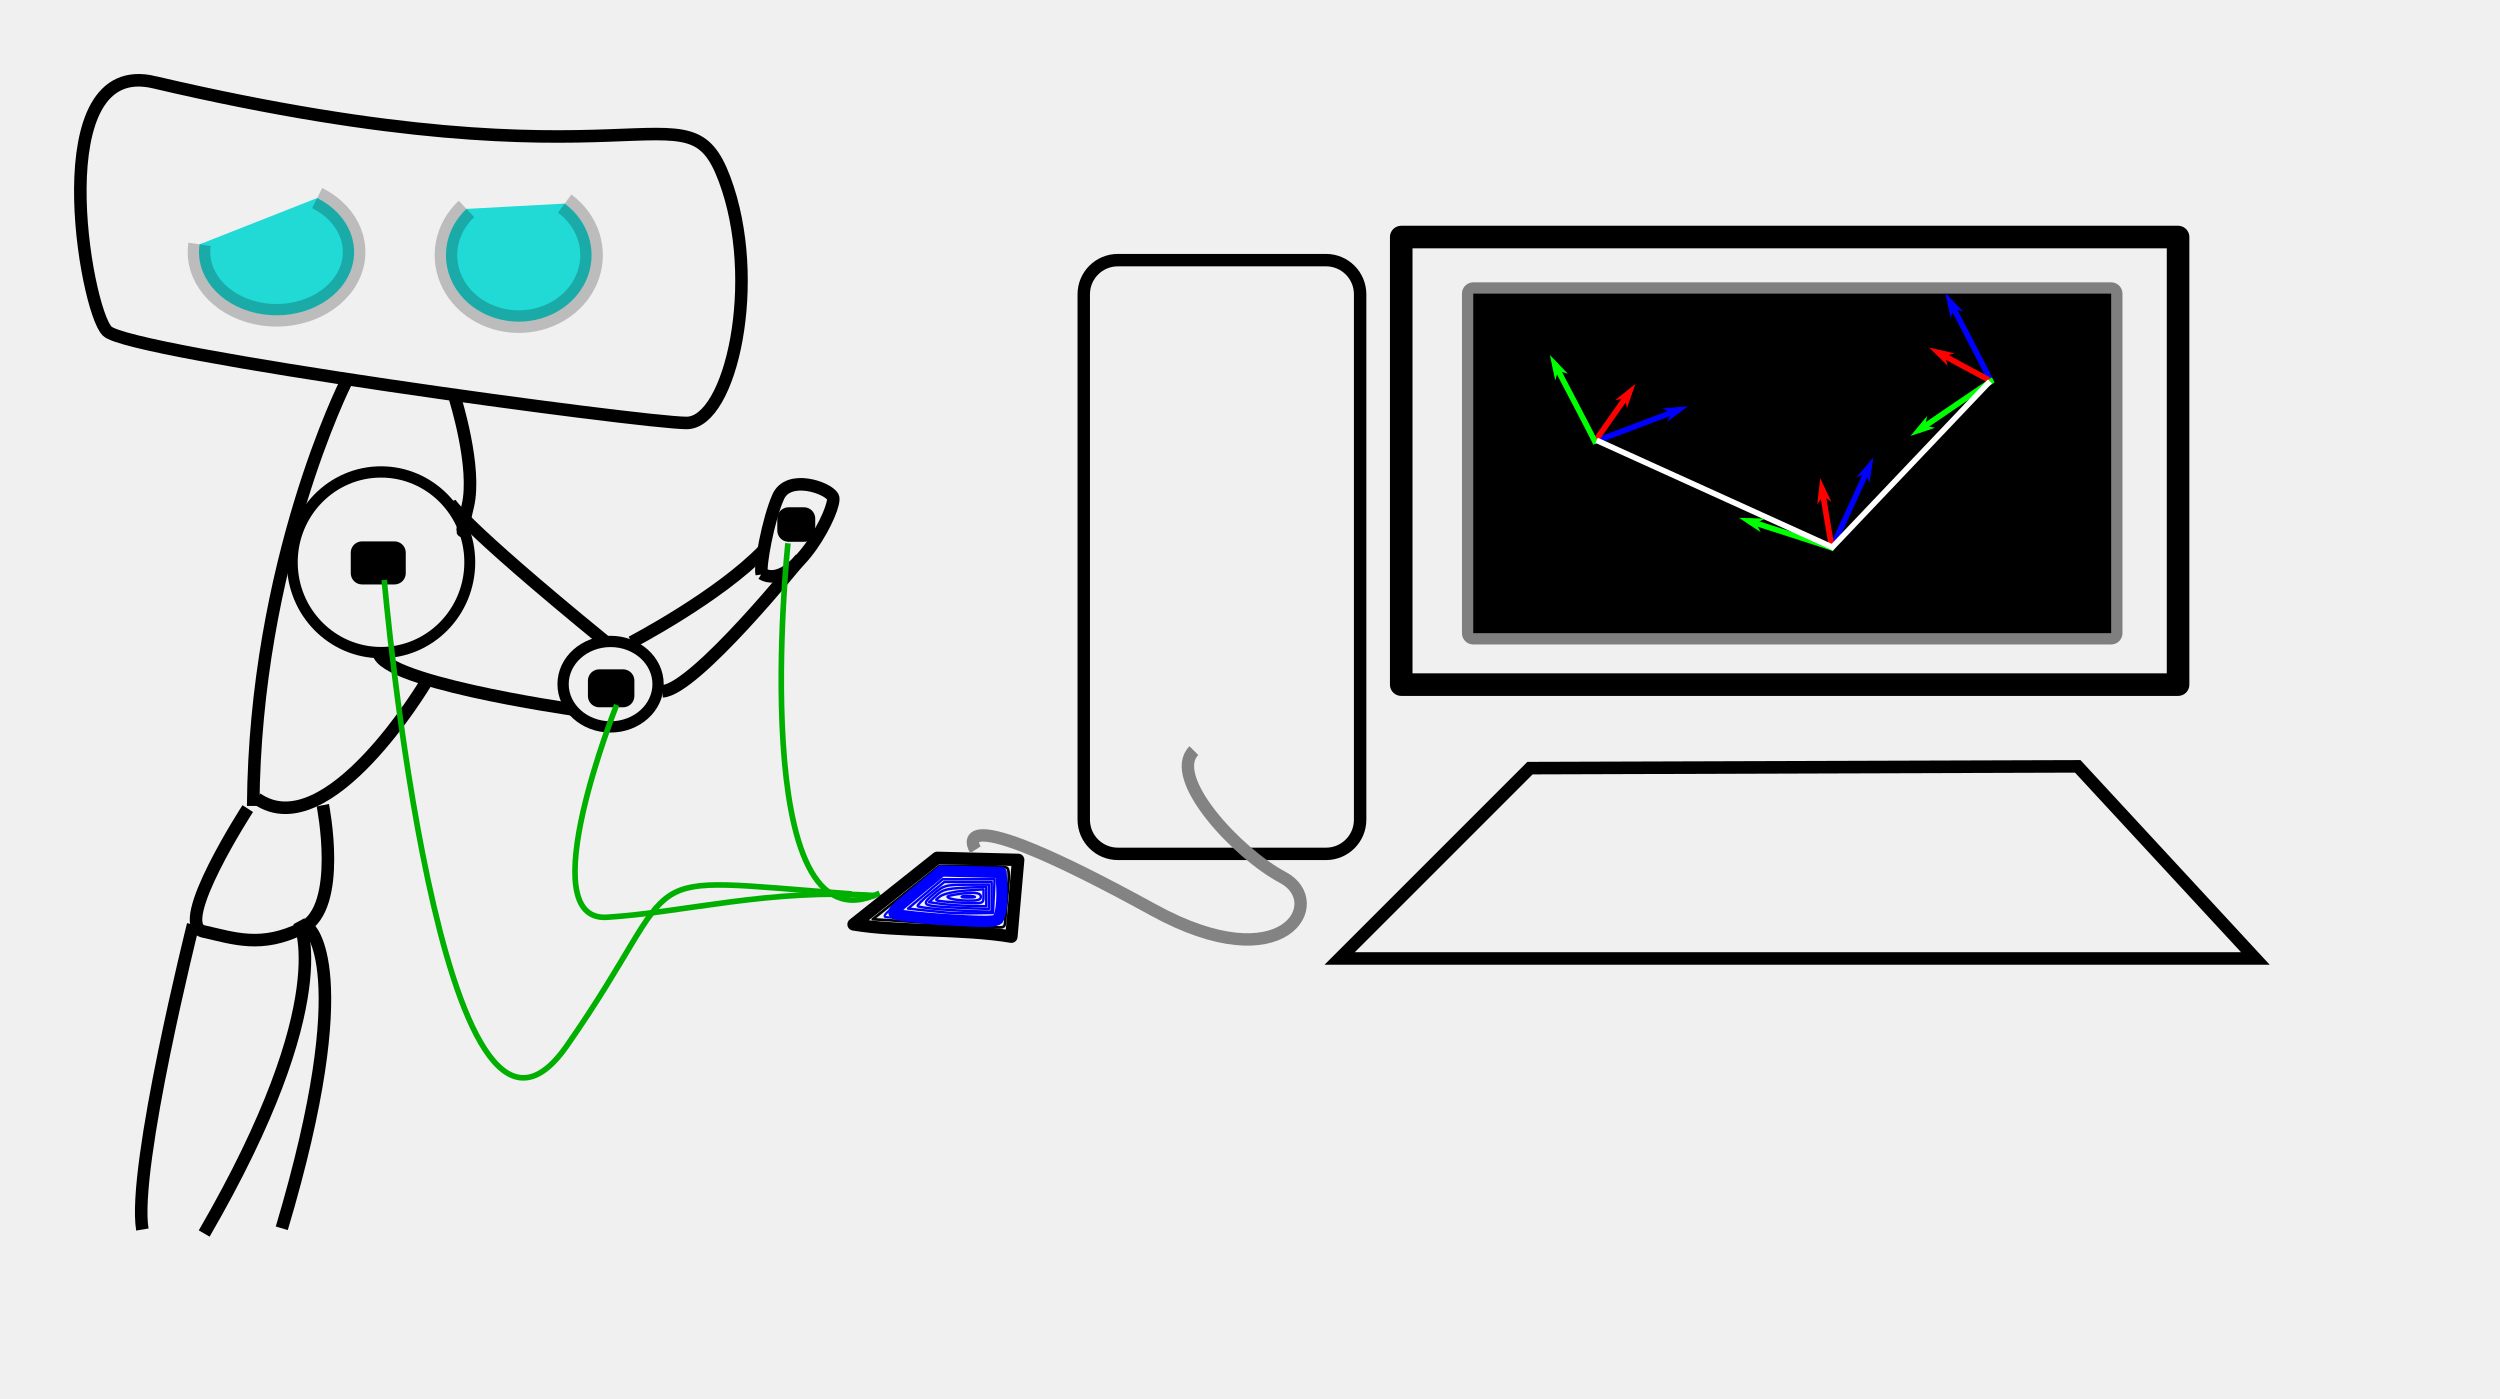
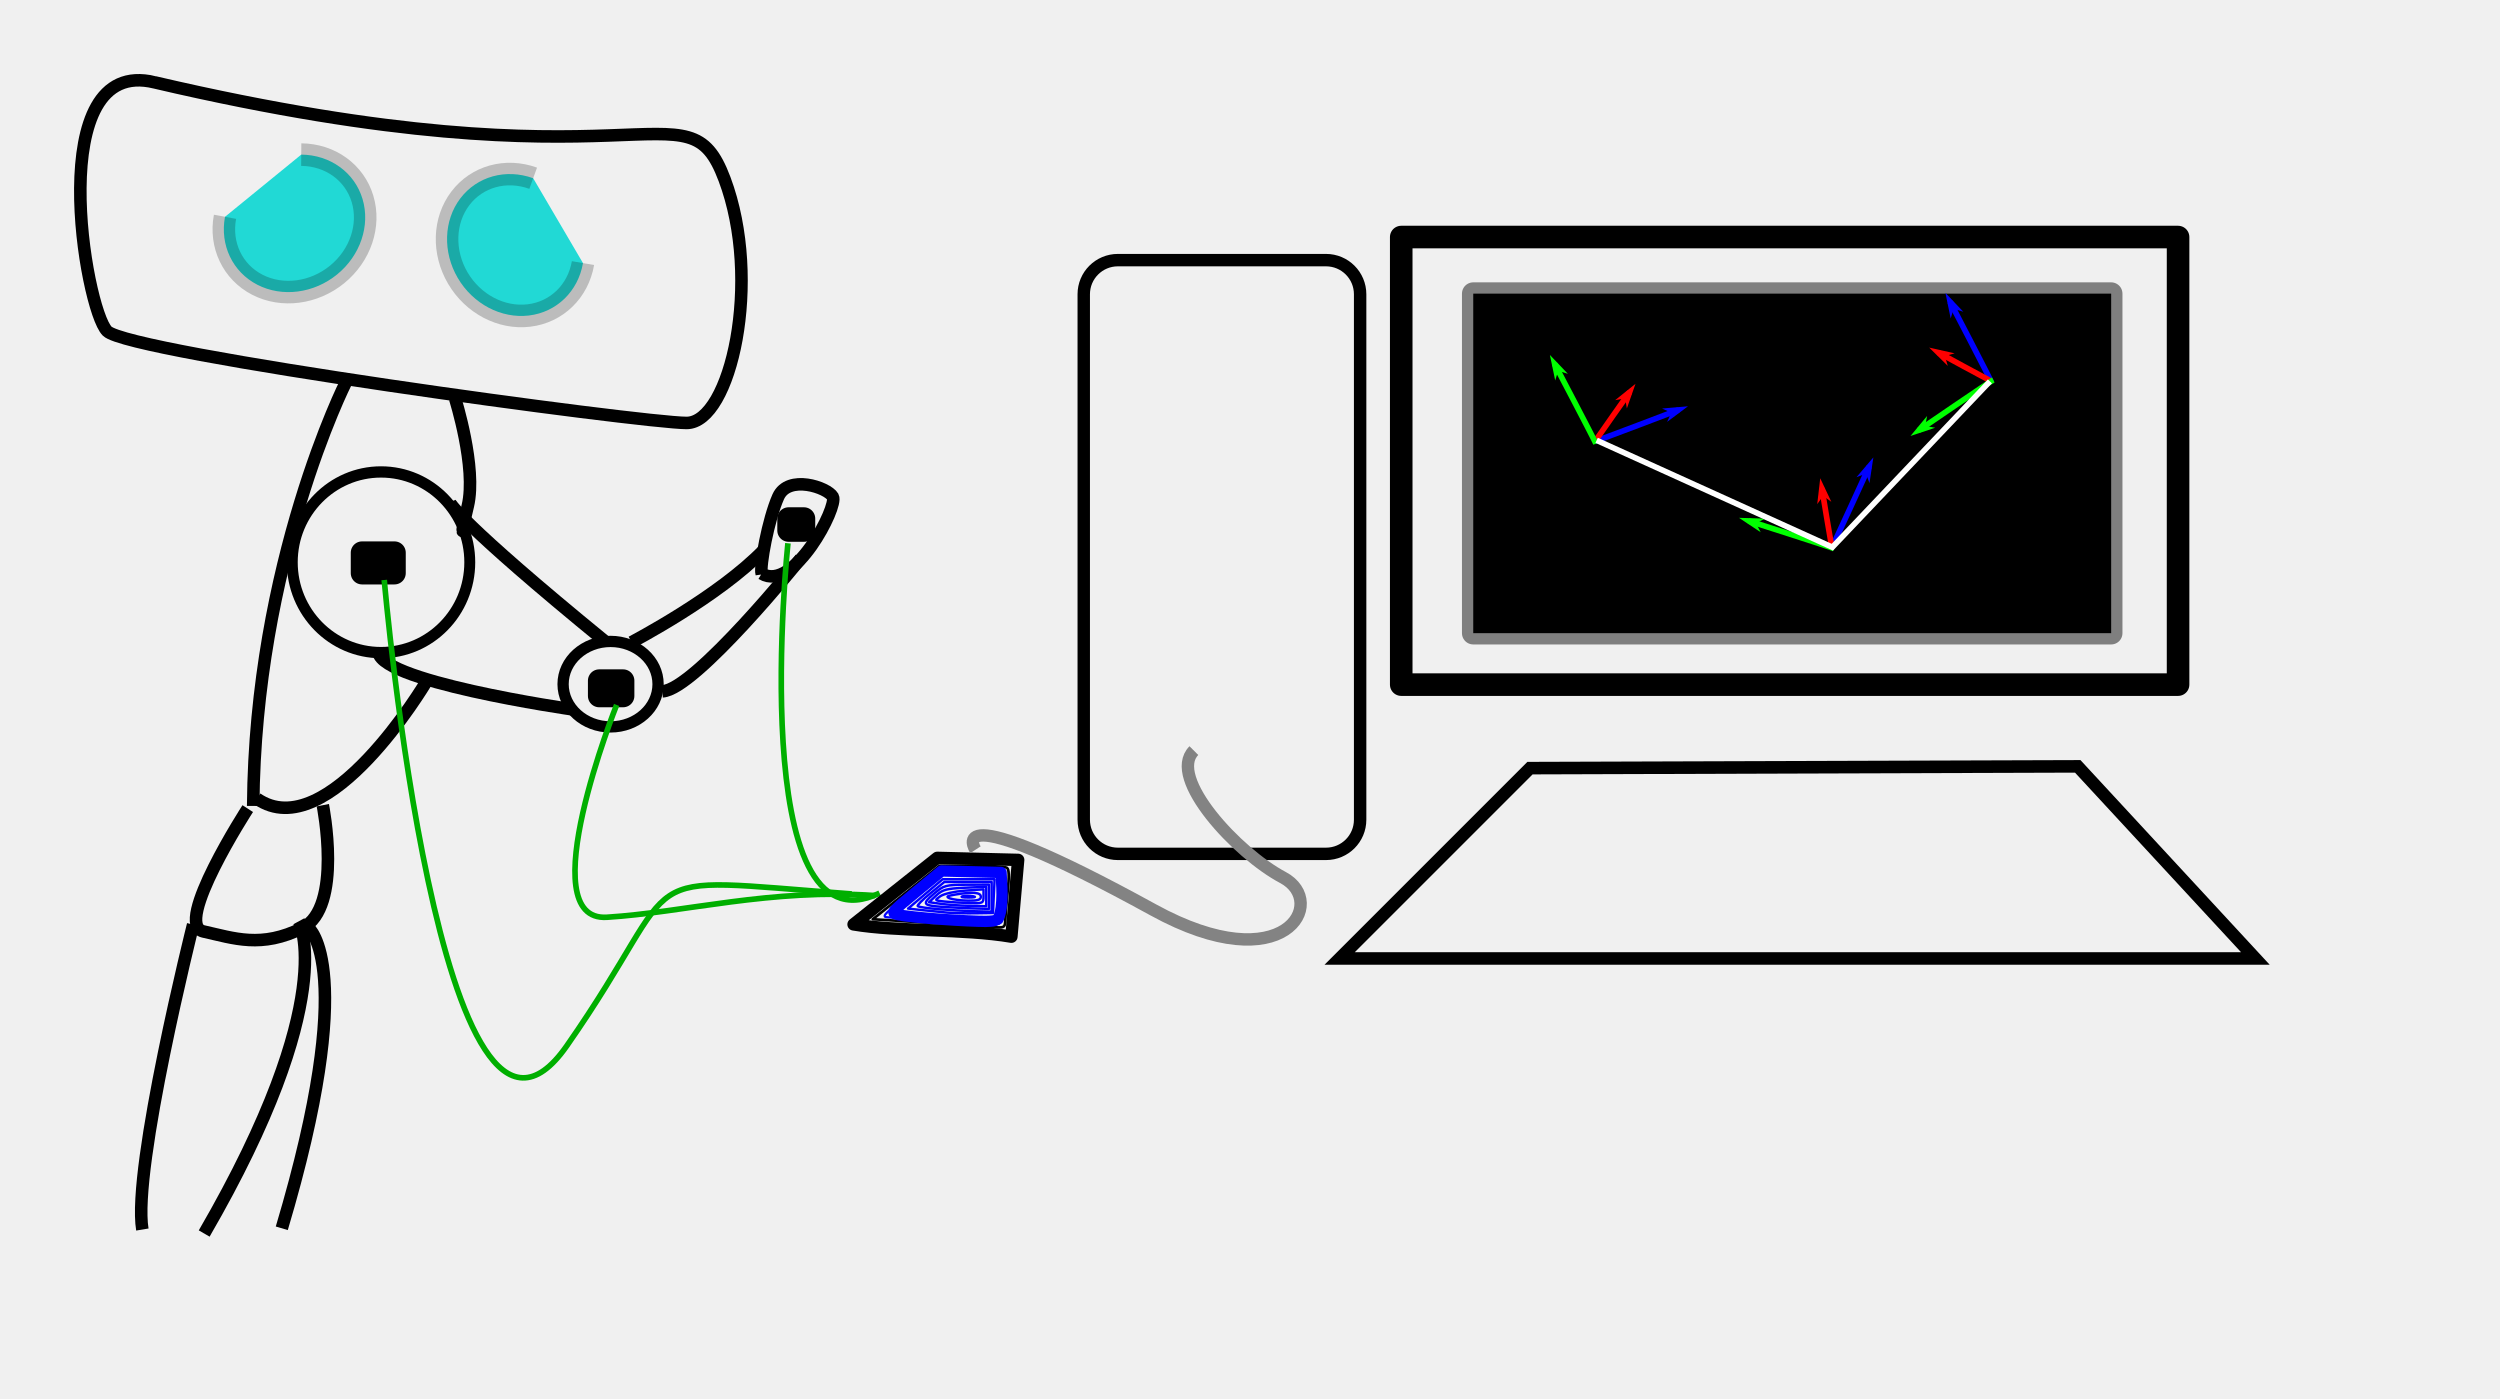
<svg xmlns="http://www.w3.org/2000/svg" version="1.1" id="svg2" height="17.702cm" width="31.655cm">
  <defs id="defs4">
    <marker style="overflow:visible" id="Arrow1Send" refX="0" refY="0" orient="auto">
      <path transform="matrix(-0.2,0,0,-0.2,-1.2,0)" style="fill-rule:evenodd;stroke:#000000;stroke-width:1pt" d="M 0,0 5,-5 -12.5,0 5,5 0,0 Z" id="path4021" />
    </marker>
    <marker orient="auto" refY="0" refX="0" id="DiamondSstart" style="overflow:visible">
      <path id="path4100" d="M 0,-7.071 -7.071,0 0,7.071 7.071,0 0,-7.071 Z" style="fill-rule:evenodd;stroke:#000000;stroke-width:1pt" transform="matrix(0.2,0,0,0.2,1.2,0)" />
    </marker>
    <marker orient="auto" refY="0" refX="0" id="DiamondMstart" style="overflow:visible">
      <path id="path4097" d="M 0,-7.071 -7.071,0 0,7.071 7.071,0 0,-7.071 Z" style="fill-rule:evenodd;stroke:#000000;stroke-width:1pt" transform="matrix(0.4,0,0,0.4,2.6,0)" />
    </marker>
    <marker orient="auto" refY="0" refX="0" id="SquareM" style="overflow:visible">
      <path id="path4079" d="M -5,-5 -5,5 5,5 5,-5 -5,-5 Z" style="fill-rule:evenodd;stroke:#000000;stroke-width:1pt" transform="scale(0.4,0.4)" />
    </marker>
    <marker style="overflow:visible" id="Arrow1Send2" refX="0" refY="0" orient="auto">
      <path transform="matrix(-0.2,0,0,-0.2,-1.2,0)" style="fill:#00ff00;fill-rule:evenodd;stroke:#00ff00;stroke-width:1pt" d="M 0,0 5,-5 -12.5,0 5,5 0,0 Z" id="path6038" />
    </marker>
    <marker style="overflow:visible" id="Arrow1SendP" refX="0" refY="0" orient="auto">
      <path transform="matrix(-0.2,0,0,-0.2,-1.2,0)" style="fill:#0000ff;fill-rule:evenodd;stroke:#0000ff;stroke-width:1pt" d="M 0,0 5,-5 -12.5,0 5,5 0,0 Z" id="path6041" />
    </marker>
    <marker style="overflow:visible" id="Arrow1SendM" refX="0" refY="0" orient="auto">
      <path transform="matrix(-0.2,0,0,-0.2,-1.2,0)" style="fill:#ff0000;fill-rule:evenodd;stroke:#ff0000;stroke-width:1pt" d="M 0,0 5,-5 -12.5,0 5,5 0,0 Z" id="path6044" />
    </marker>
    <marker style="overflow:visible" id="Arrow1Send2-9" refX="0" refY="0" orient="auto">
      <path transform="matrix(-0.2,0,0,-0.2,-1.2,0)" style="fill:#00ff00;fill-rule:evenodd;stroke:#00ff00;stroke-width:1pt" d="M 0,0 5,-5 -12.5,0 5,5 0,0 Z" id="path6038-0" />
    </marker>
    <marker style="overflow:visible" id="Arrow1SendM-5" refX="0" refY="0" orient="auto">
      <path transform="matrix(-0.2,0,0,-0.2,-1.2,0)" style="fill:#ff0000;fill-rule:evenodd;stroke:#ff0000;stroke-width:1pt" d="M 0,0 5,-5 -12.5,0 5,5 0,0 Z" id="path6044-5" />
    </marker>
    <marker style="overflow:visible" id="Arrow1SendP-0" refX="0" refY="0" orient="auto">
      <path transform="matrix(-0.2,0,0,-0.2,-1.2,0)" style="fill:#0000ff;fill-rule:evenodd;stroke:#0000ff;stroke-width:1pt" d="M 0,0 5,-5 -12.5,0 5,5 0,0 Z" id="path6041-2" />
    </marker>
    <marker style="overflow:visible" id="Arrow1Send2-8" refX="0" refY="0" orient="auto">
      <path transform="matrix(-0.2,0,0,-0.2,-1.2,0)" style="fill:#00ff00;fill-rule:evenodd;stroke:#00ff00;stroke-width:1pt" d="M 0,0 5,-5 -12.5,0 5,5 0,0 Z" id="path6038-5" />
    </marker>
    <marker style="overflow:visible" id="Arrow1SendM-6" refX="0" refY="0" orient="auto">
      <path transform="matrix(-0.2,0,0,-0.2,-1.2,0)" style="fill:#ff0000;fill-rule:evenodd;stroke:#ff0000;stroke-width:1pt" d="M 0,0 5,-5 -12.5,0 5,5 0,0 Z" id="path6044-2" />
    </marker>
    <marker style="overflow:visible" id="Arrow1SendP-3" refX="0" refY="0" orient="auto">
      <path transform="matrix(-0.2,0,0,-0.2,-1.2,0)" style="fill:#0000ff;fill-rule:evenodd;stroke:#0000ff;stroke-width:1pt" d="M 0,0 5,-5 -12.5,0 5,5 0,0 Z" id="path6041-29" />
    </marker>
  </defs>
  <g id="layer1" transform="translate(469.6545,-693.2559)">
    <g transform="matrix(6,0,0,6,-455.7997,-5034.405)" id="g4226">
      <path id="path2987" d="m 10.025,961.179 c 38.891,9.091 42.426,-0.36 45.457,7.721 3.03,8.081 0.505,19.445 -3.03,19.445 -3.536,0 -44.447,-5.556 -46.214,-7.324 -1.768,-1.768 -5.201,-22.03 3.788,-19.843 z" style="fill:none;stroke:#000000;stroke-width:1px;stroke-linecap:butt;stroke-linejoin:miter;stroke-opacity:1" />
-       <path transform="translate(-15.48094,926.8343)" d="m 38.468,43.571 a 6.187,5.051 0 0 1 2.442,6.306 6.187,5.051 0 0 1 -7.297,2.873 6.187,5.051 0 0 1 -4.525,-5.485" id="path2991" style="fill:#21d9d5;fill-opacity:1;stroke:#000000;stroke-width:1.8;stroke-linejoin:round;stroke-miterlimit:4;stroke-dasharray:none;stroke-dashoffset:0;stroke-opacity:0.217" />
-       <path transform="translate(-23.05709,922.7937)" d="m 65.788,48.053 a 5.808,5.303 0 0 1 1.865,5.741 5.808,5.303 0 0 1 -5.184,3.668 5.808,5.303 0 0 1 -5.623,-3.081 5.808,5.303 0 0 1 1.107,-5.902" id="path2993" style="fill:#21d9d5;fill-opacity:1;stroke:#000000;stroke-width:1.8;stroke-linejoin:round;stroke-miterlimit:4;stroke-dasharray:none;stroke-dashoffset:0;stroke-opacity:0.217" />
+       <path d="m 21.718,966.942 a 5.303,5.808 53.904 0 1 4.889,3.54 5.303,5.808 53.904 0 1 -2.028,6.018 5.303,5.808 53.904 0 1 -6.359,0.823 5.303,5.808 53.904 0 1 -2.583,-5.421" id="path2993" style="fill:#21d9d5;fill-opacity:1;stroke:#000000;stroke-width:1.8;stroke-linejoin:round;stroke-miterlimit:4;stroke-dasharray:none;stroke-dashoffset:0;stroke-opacity:0.217" />
      <ellipse ry="7.324" rx="7.197" cy="83.23" cx="72.352" transform="matrix(0,1.001024,-0.9665248,0,108.5254,927.0311)" id="path3771" style="fill:none;stroke:#000000;stroke-width:0.9;stroke-linejoin:round;stroke-miterlimit:4;stroke-dasharray:none;stroke-dashoffset:0;stroke-opacity:1" />
      <ellipse ry="3.409" rx="3.788" cy="83.861" cx="73.236" transform="translate(-26.84516,925.3191)" id="path3773" style="fill:none;stroke:#000000;stroke-width:0.9;stroke-linejoin:round;stroke-miterlimit:4;stroke-dasharray:none;stroke-dashoffset:0;stroke-opacity:1" />
      <path id="path3779" d="M 46.031,1005.835 C 34.135,996.115 33.554,994.665 33.554,994.665" style="fill:none;stroke:#000000;stroke-width:1px;stroke-linecap:butt;stroke-linejoin:miter;stroke-opacity:1" />
      <path id="path3781" d="m 43.42,1011.203 c 0,0 -16.248,-2.321 -15.523,-4.787" style="fill:none;stroke:#000000;stroke-width:1px;stroke-linecap:butt;stroke-linejoin:miter;stroke-opacity:1" />
      <path id="path3783" d="m 25.285,985.09 c 0,0 -7.254,14.362 -7.399,33.803" style="fill:none;stroke:#000000;stroke-width:1px;stroke-linecap:butt;stroke-linejoin:miter;stroke-opacity:1" />
      <path id="path3785" d="m 33.99,986.395 c 0,0 1.741,5.513 1.016,8.559 -0.725,3.047 -0.29,1.741 -0.29,1.741" style="fill:none;stroke:#000000;stroke-width:1px;stroke-linecap:butt;stroke-linejoin:miter;stroke-opacity:1" />
      <path id="path3787" d="m 31.668,1009.027 c 0,0 -7.834,13.202 -13.492,9.285" style="fill:none;stroke:#000000;stroke-width:1px;stroke-linecap:butt;stroke-linejoin:miter;stroke-opacity:1" />
      <path id="path3789" d="m 58.442,1000.361 c -0.165,-0.575 0.519,-4.321 1.32,-6.125 0.801,-1.803 3.919,-0.757 4.355,-0.003 0.435,0.754 -3.112,7.663 -5.675,6.127 z" style="fill:none;stroke:#000000;stroke-width:1px;stroke-linecap:butt;stroke-linejoin:miter;stroke-opacity:1" />
      <path id="path3791" d="m 48.062,1005.835 c 0,0 6.964,-3.627 10.59,-7.399" style="fill:none;stroke:#000000;stroke-width:1px;stroke-linecap:butt;stroke-linejoin:miter;stroke-opacity:1" />
      <path id="path3793" d="m 61.554,999.162 c 0,0 -8.414,10.445 -11.026,10.59" style="fill:none;stroke:#000000;stroke-width:1px;stroke-linecap:butt;stroke-linejoin:miter;stroke-opacity:1" />
      <rect y="978.03" x="115.198" height="27.082" width="50.881" id="rect3814" style="fill:#000000;fill-opacity:1;stroke:#000000;stroke-width:1.8;stroke-linejoin:round;stroke-miterlimit:4;stroke-dasharray:none;stroke-dashoffset:0;stroke-opacity:0.469" />
      <rect ry="0" y="973.517" x="109.454" height="35.699" width="61.961" id="rect3818" style="fill:#000000;fill-opacity:0;stroke:#000000;stroke-width:1.8;stroke-linejoin:round;stroke-miterlimit:4;stroke-dasharray:none;stroke-dashoffset:0;stroke-opacity:1" />
      <path id="path3820" d="m 104.541,1031.059 73.04,0 -14.169,-15.324 -43.688,0.142 z" style="fill:none;stroke:#000000;stroke-width:1px;stroke-linecap:butt;stroke-linejoin:miter;stroke-opacity:1" />
      <rect y="995.971" x="60.589" height="0.953" width="1.225" id="rect3822" style="fill:#000000;fill-opacity:0;stroke:#000000;stroke-width:1.8;stroke-linejoin:round;stroke-miterlimit:4;stroke-dasharray:none;stroke-dashoffset:0;stroke-opacity:1" />
      <rect y="1008.898" x="45.484" height="1.225" width="1.905" id="rect3824" style="fill:#000000;fill-opacity:0;stroke:#000000;stroke-width:1.8;stroke-linejoin:round;stroke-miterlimit:4;stroke-dasharray:none;stroke-dashoffset:0;stroke-opacity:1" />
      <rect y="998.692" x="26.568" height="1.633" width="2.586" id="rect3826" style="fill:#000000;fill-opacity:0;stroke:#000000;stroke-width:1.8;stroke-linejoin:round;stroke-miterlimit:4;stroke-dasharray:none;stroke-dashoffset:0;stroke-opacity:1" />
      <path id="path3844" d="m 60.536,997.941 c 0,0 -3.464,33.101 7.313,27.905" style="fill:none;stroke:#00af00;stroke-width:0.45;stroke-linecap:butt;stroke-linejoin:miter;stroke-miterlimit:4;stroke-dasharray:none;stroke-opacity:1" />
      <path id="path3848" d="m 46.873,1010.835 c 0,0 -6.928,17.321 -0.77,16.936 6.158,-0.385 13.087,-2.309 21.362,-1.732" style="fill:none;stroke:#00af00;stroke-width:0.45;stroke-linecap:butt;stroke-linejoin:miter;stroke-miterlimit:4;stroke-dasharray:none;stroke-opacity:1" />
      <rect ry="2.722" y="975.358" x="84.131" height="47.357" width="22.045" id="rect3850" style="fill:#000000;fill-opacity:0;stroke:#000000;stroke-width:0.99;stroke-linejoin:round;stroke-miterlimit:4;stroke-dasharray:none;stroke-dashoffset:0;stroke-opacity:1" />
      <path id="path3852" d="m 28.338,1000.87 c 0,0 4.485,51.588 14.555,37.164 10.07,-14.425 4.224,-13.485 22.731,-12.124" style="fill:none;stroke:#00af00;stroke-width:0.45;stroke-linecap:butt;stroke-linejoin:miter;stroke-miterlimit:4;stroke-dasharray:none;stroke-opacity:1" />
      <path id="path3854" d="m 17.451,1019.105 c 0,0 -5.988,9.254 -3.538,9.798 2.449,0.544 4.627,1.361 7.893,-0.272 3.266,-1.633 1.633,-9.798 1.633,-9.798" style="fill:none;stroke:#000000;stroke-width:1px;stroke-linecap:butt;stroke-linejoin:miter;stroke-opacity:1" />
      <path id="path3856" d="m 21.533,1028.086 c 0,0 3.331,6.13 -7.556,24.91" style="fill:none;stroke:#000000;stroke-width:1px;stroke-linecap:butt;stroke-linejoin:miter;stroke-opacity:1" />
      <path id="path3858" d="m 13.096,1028.358 c 0,0 -4.867,19.421 -4.05,24.32" style="fill:none;stroke:#000000;stroke-width:1px;stroke-linecap:butt;stroke-linejoin:miter;stroke-opacity:1" />
      <path id="path3856-0" d="m 22.302,1028.618 c 0,0 4.059,3.158 -2.136,23.962" style="fill:none;stroke:#000000;stroke-width:1px;stroke-linecap:butt;stroke-linejoin:miter;stroke-opacity:1" />
      <g transform="translate(-3.572155,9.315988)" id="g3925">
        <path style="fill:#000000;fill-opacity:0;stroke:#000000;stroke-width:0.99;stroke-linejoin:round;stroke-miterlimit:4;stroke-dashoffset:0;stroke-opacity:1" d="m 69.344,1019.024 6.678,-5.306 6.45,0.162 -0.54,6.125 c -3.854,-0.654 -9.074,-0.381 -12.588,-0.981 z" id="rect3918" />
      </g>
      <path id="path3928" d="m 73.984,1028.364 c -1.481,-0.102 -3.59,-0.242 -4.687,-0.31 l -1.994,-0.125 2.669,-2.134 2.669,-2.134 2.556,0 c 1.406,0 2.667,0.075 2.802,0.162 0.177,0.114 0.195,0.646 0.065,1.881 -0.1,0.948 -0.186,1.99 -0.193,2.315 -0.01,0.508 -0.096,0.588 -0.604,0.559 -0.326,-0.018 -1.804,-0.116 -3.284,-0.218 z" style="fill:#000000;fill-opacity:0;stroke:#000000;stroke-width:0.213;stroke-linejoin:round;stroke-miterlimit:4;stroke-dasharray:none;stroke-dashoffset:0;stroke-opacity:1" />
      <path id="path3934" d="m 72.692,1028.068 c -1.955,-0.149 -3.832,-0.281 -4.173,-0.292 -0.558,-0.019 -0.381,-0.212 1.804,-1.96 l 2.423,-1.938 2.217,0 c 1.219,0 2.37,0.059 2.558,0.131 0.374,0.144 0.443,1.252 0.201,3.261 -0.158,1.317 0.467,1.217 -5.029,0.798 z" style="fill:#000000;fill-opacity:0;stroke:#0000ff;stroke-width:0;stroke-linejoin:round;stroke-miterlimit:4;stroke-dasharray:none;stroke-dashoffset:0;stroke-opacity:1" />
      <path id="path3968" d="m 72.692,1028.068 c -1.955,-0.149 -3.832,-0.281 -4.173,-0.292 -0.558,-0.019 -0.381,-0.212 1.804,-1.96 l 2.423,-1.938 2.217,0 c 1.219,0 2.37,0.059 2.558,0.131 0.374,0.144 0.443,1.252 0.201,3.261 -0.158,1.317 0.467,1.217 -5.029,0.798 z" style="fill:#000000;fill-opacity:0;stroke:#0000ff;stroke-width:0.18;stroke-linejoin:round;stroke-miterlimit:4;stroke-dasharray:none;stroke-dashoffset:0;stroke-opacity:1" />
      <path id="path3974" d="m 72.692,1027.93 c -1.481,-0.107 -2.979,-0.266 -3.33,-0.353 -0.638,-0.158 -0.637,-0.159 1.397,-1.828 l 2.035,-1.67 2.372,0.06 2.372,0.06 0.064,1.223 c 0.035,0.672 -0.019,1.545 -0.12,1.938 -0.173,0.67 -0.245,0.717 -1.141,0.74 -0.526,0.013 -2.168,-0.064 -3.649,-0.171 z" style="fill:#000000;fill-opacity:0;stroke:#0000ff;stroke-width:0.9;stroke-linejoin:round;stroke-miterlimit:4;stroke-dasharray:none;stroke-dashoffset:0;stroke-opacity:1" />
      <path id="path3976" d="m 73.23,1027.4 c -0.474,-0.041 -1.368,-0.131 -1.987,-0.198 l -1.125,-0.123 1.379,-1.17 1.379,-1.17 2.072,0 2.072,0 -0.064,1.346 -0.064,1.346 -1.4,0.022 c -0.77,0.012 -1.788,-0.012 -2.261,-0.053 z" style="fill:#000000;fill-opacity:0;stroke:#0000ff;stroke-width:0.194;stroke-linejoin:round;stroke-miterlimit:4;stroke-dasharray:none;stroke-dashoffset:0;stroke-opacity:1" />
      <path id="path3978" d="m 72.548,1027.127 c -0.849,-0.07 -1.596,-0.178 -1.658,-0.242 -0.063,-0.063 0.39,-0.523 1.006,-1.022 l 1.12,-0.907 1.885,0 1.885,0 0,1.185 0,1.185 -1.346,-0.035 c -0.74,-0.019 -2.041,-0.092 -2.89,-0.162 z" style="fill:#000000;fill-opacity:0;stroke:#0000ff;stroke-width:0.194;stroke-linejoin:round;stroke-miterlimit:4;stroke-dasharray:none;stroke-dashoffset:0;stroke-opacity:1" />
      <path id="path3980" d="m 73.015,1026.955 c -1.746,-0.122 -1.82,-0.212 -0.857,-1.036 0.822,-0.704 0.929,-0.734 2.634,-0.742 l 1.777,-0.01 0,0.969 0,0.969 -1.238,-0.039 c -0.681,-0.021 -1.723,-0.073 -2.315,-0.114 z" style="fill:#000000;fill-opacity:0;stroke:#0000ff;stroke-width:0.194;stroke-linejoin:round;stroke-miterlimit:4;stroke-dasharray:none;stroke-dashoffset:0;stroke-opacity:1" />
      <path transform="translate(0,917.3597)" id="path3982" d="" style="fill:#000000;fill-opacity:0;stroke:#0000ff;stroke-width:0.194;stroke-linejoin:round;stroke-miterlimit:4;stroke-dasharray:none;stroke-dashoffset:0;stroke-opacity:1" />
      <path transform="translate(0,917.3597)" id="path3984" d="" style="fill:#000000;fill-opacity:0;stroke:#0000ff;stroke-width:0.194;stroke-linejoin:round;stroke-miterlimit:4;stroke-dasharray:none;stroke-dashoffset:0;stroke-opacity:1" />
      <path id="path3986" d="m 72.726,1026.699 -0.935,-0.129 0.575,-0.538 c 0.493,-0.461 0.819,-0.549 2.281,-0.615 l 1.707,-0.077 0,0.777 0,0.777 -1.346,-0.032 c -0.74,-0.018 -1.767,-0.091 -2.281,-0.162 z" style="fill:#000000;fill-opacity:0;stroke:#0000ff;stroke-width:0.194;stroke-linejoin:round;stroke-miterlimit:4;stroke-dasharray:none;stroke-dashoffset:0;stroke-opacity:1" />
      <path id="path3988" d="m 73.042,1026.519 c -0.827,-0.085 -0.83,-0.089 -0.351,-0.425 0.274,-0.192 1.127,-0.385 1.965,-0.445 l 1.481,-0.106 0,0.567 c 0,0.545 -0.044,0.566 -1.131,0.531 -0.622,-0.02 -1.506,-0.075 -1.965,-0.122 z" style="fill:#000000;fill-opacity:0;stroke:#0000ff;stroke-width:0.194;stroke-linejoin:round;stroke-miterlimit:4;stroke-dasharray:none;stroke-dashoffset:0;stroke-opacity:1" />
      <path transform="translate(0,917.3597)" id="path3990" d="" style="fill:#000000;fill-opacity:0;stroke:#0000ff;stroke-width:0.194;stroke-linejoin:round;stroke-miterlimit:4;stroke-dasharray:none;stroke-dashoffset:0;stroke-opacity:1" />
      <path transform="translate(0,917.3597)" id="path3992" d="" style="fill:#000000;fill-opacity:0;stroke:#0000ff;stroke-width:0.194;stroke-linejoin:round;stroke-miterlimit:4;stroke-dasharray:none;stroke-dashoffset:0;stroke-opacity:1" />
      <path id="path3994" d="m 73.455,1026.267 c -0.339,-0.133 -0.255,-0.192 0.431,-0.306 1.41,-0.233 2.037,-0.178 2.037,0.178 0,0.244 -0.251,0.319 -1.023,0.308 -0.563,-0.01 -1.213,-0.089 -1.444,-0.18 z" style="fill:#000000;fill-opacity:0;stroke:#0000ff;stroke-width:0.194;stroke-linejoin:round;stroke-miterlimit:4;stroke-dasharray:none;stroke-dashoffset:0;stroke-opacity:1" />
      <path transform="translate(0,917.3597)" id="path3996" d="" style="fill:#000000;fill-opacity:0;stroke:#0000ff;stroke-width:0.194;stroke-linejoin:round;stroke-miterlimit:4;stroke-dasharray:none;stroke-dashoffset:0;stroke-opacity:1" />
      <path id="path3998" d="m 74.466,1026.099 c 0.206,-0.054 0.594,-0.056 0.861,0 0.268,0.051 0.099,0.096 -0.374,0.098 -0.474,0 -0.693,-0.04 -0.487,-0.094 z" style="fill:#000000;fill-opacity:0;stroke:#0000ff;stroke-width:0.194;stroke-linejoin:round;stroke-miterlimit:4;stroke-dasharray:none;stroke-dashoffset:0;stroke-opacity:1" />
      <path id="path4000" d="m 75.492,1022.388 c 0,0 -3.016,-4.656 14.193,4.799 10.506,5.773 13.999,-0.646 10.338,-2.584 -3.661,-1.938 -9.261,-7.969 -7.107,-10.123" style="fill:none;stroke:#838383;stroke-width:0.99;stroke-linecap:butt;stroke-linejoin:miter;stroke-miterlimit:4;stroke-dasharray:none;stroke-opacity:1;marker-end:none" />
      <g id="g6234" transform="translate(0.5953764,1.071677)">
        <path id="path5308" d="m 124.264,988.748 c 0.336,-0.084 6.716,-2.518 6.716,-2.518" style="fill:#000000;fill-opacity:0;stroke:#0000ff;stroke-width:0.45;stroke-linecap:butt;stroke-linejoin:miter;stroke-miterlimit:4;stroke-dasharray:none;stroke-opacity:1;marker-end:url(#Arrow1SendP)" />
        <path id="path5308-9" d="m 124.334,988.717 c 0.187,-0.291 2.746,-3.909 2.746,-3.909" style="fill:#000000;fill-opacity:0;stroke:#ff0000;stroke-width:0.45;stroke-linecap:butt;stroke-linejoin:miter;stroke-miterlimit:4;stroke-dasharray:none;stroke-opacity:1;marker-end:url(#Arrow1SendM)" />
        <path id="path5308-5" d="m 124.388,988.93 c -0.123,-0.323 -3.299,-6.369 -3.299,-6.369" style="fill:#000000;fill-opacity:0;stroke:#00ff00;stroke-width:0.45;stroke-linecap:butt;stroke-linejoin:miter;stroke-miterlimit:4;stroke-dasharray:none;stroke-opacity:1;marker-end:url(#Arrow1Send2)" />
      </g>
      <g id="g6206" transform="matrix(0.71193,-0.7022504,0.7022504,0.71193,-638.3019,415.9074)">
        <path id="path5308-3" d="m 147.77,963.852 c 0.336,-0.084 6.716,-2.518 6.716,-2.518" style="fill:#000000;fill-opacity:0;stroke:#0000ff;stroke-width:0.45;stroke-linecap:butt;stroke-linejoin:miter;stroke-miterlimit:4;stroke-dasharray:none;stroke-opacity:1;marker-end:url(#Arrow1SendP)" />
        <path id="path5308-9-2" d="m 147.84,963.821 c 0.187,-0.291 2.746,-3.909 2.746,-3.909" style="fill:#000000;fill-opacity:0;stroke:#ff0000;stroke-width:0.45;stroke-linecap:butt;stroke-linejoin:miter;stroke-miterlimit:4;stroke-dasharray:none;stroke-opacity:1;marker-end:url(#Arrow1SendM)" />
        <path id="path5308-5-6" d="m 147.894,964.034 c -0.123,-0.323 -3.299,-6.369 -3.299,-6.369" style="fill:#000000;fill-opacity:0;stroke:#00ff00;stroke-width:0.45;stroke-linecap:butt;stroke-linejoin:miter;stroke-miterlimit:4;stroke-dasharray:none;stroke-opacity:1;marker-end:url(#Arrow1Send2)" />
      </g>
      <path style="fill:#000000;fill-opacity:0;stroke:#0000ff;stroke-width:0.45;stroke-linecap:butt;stroke-linejoin:miter;stroke-miterlimit:4;stroke-dasharray:none;stroke-opacity:1;marker-end:url(#Arrow1SendP)" d="m 156.511,985.06 c -0.122,-0.324 -3.281,-6.378 -3.281,-6.378" id="path5308-6" />
      <path style="fill:#000000;fill-opacity:0;stroke:#ff0000;stroke-width:0.45;stroke-linecap:butt;stroke-linejoin:miter;stroke-miterlimit:4;stroke-dasharray:none;stroke-opacity:1;marker-end:url(#Arrow1SendM)" d="m 156.472,984.993 c -0.311,-0.152 -4.202,-2.274 -4.202,-2.274" id="path5308-9-0" />
      <path style="fill:#000000;fill-opacity:0;stroke:#00ff00;stroke-width:0.45;stroke-linecap:butt;stroke-linejoin:miter;stroke-miterlimit:4;stroke-dasharray:none;stroke-opacity:1;marker-end:url(#Arrow1Send2)" d="m 156.677,984.915 c -0.307,0.16 -5.942,4.017 -5.942,4.017" id="path5308-5-0" />
      <path style="fill:none;stroke:#ffffff;stroke-width:0.45;stroke-linecap:butt;stroke-linejoin:miter;stroke-miterlimit:4;stroke-dasharray:none;stroke-opacity:1" d="m 125.039,36.371 18.8,8.525 12.569,-13.225" id="path6239" transform="translate(0,953.3598)" />
+       <path d="m 40.218,968.826 a 5.808,5.303 56.489 0 0 -5.816,1.615 5.808,5.303 56.489 0 0 -0.196,6.347 5.808,5.303 56.489 0 0 5.674,2.987 5.808,5.303 56.489 0 0 4.31,-4.181" id="path2993-5" style="fill:#21d9d5;fill-opacity:1;stroke:#000000;stroke-width:1.8;stroke-linejoin:round;stroke-miterlimit:4;stroke-dasharray:none;stroke-dashoffset:0;stroke-opacity:0.217" />
    </g>
  </g>
</svg>
